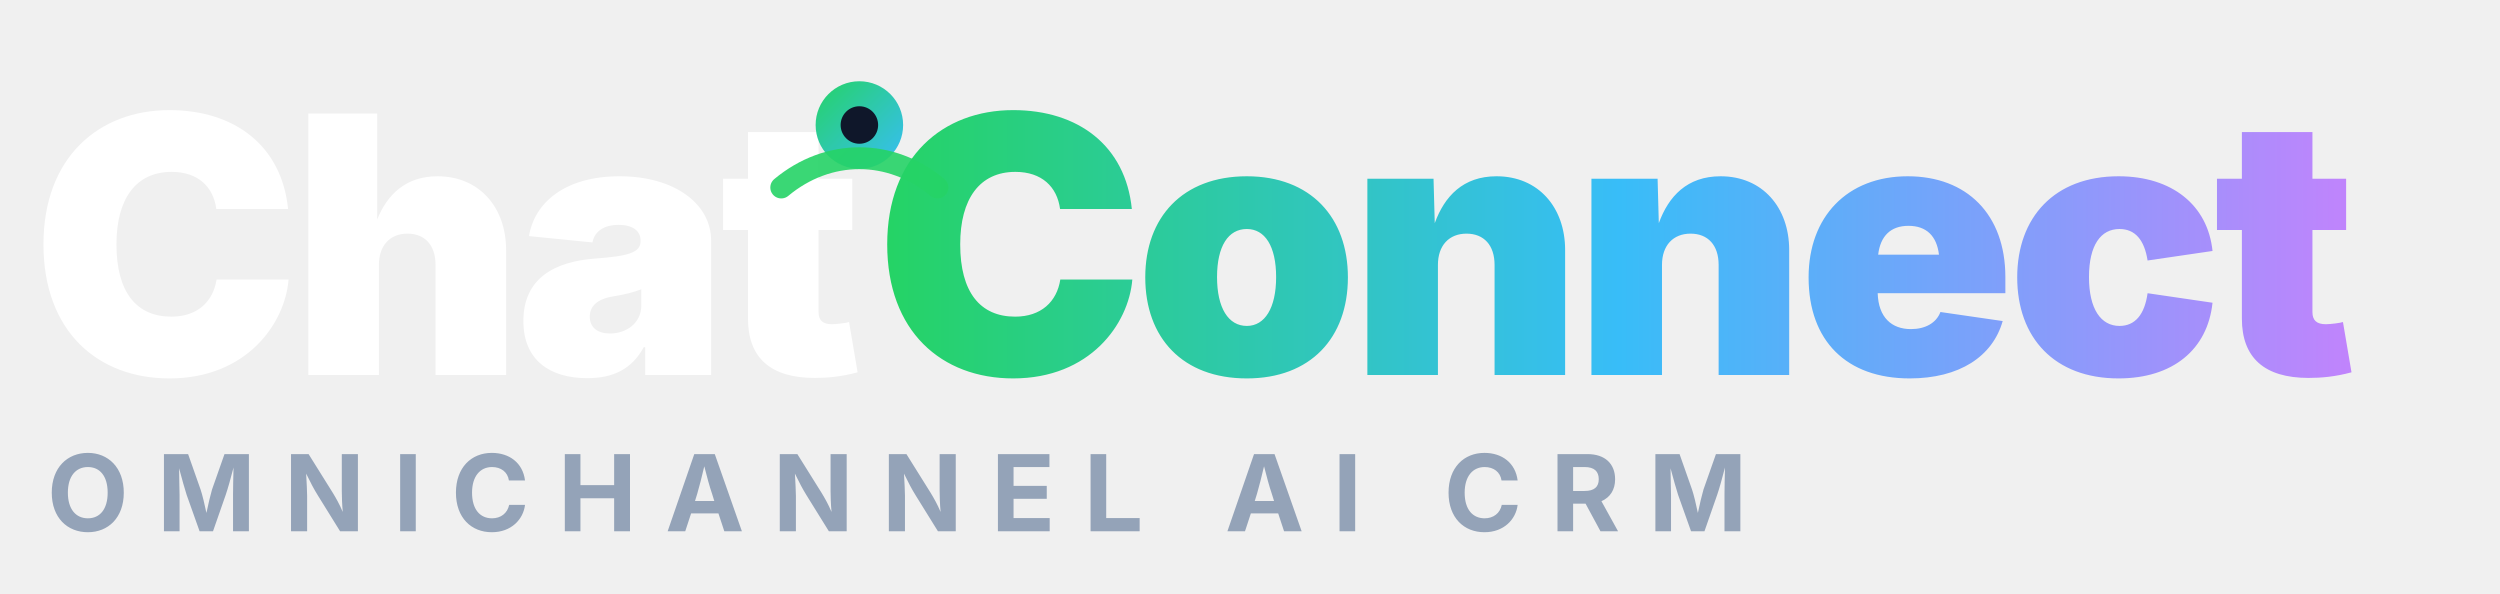
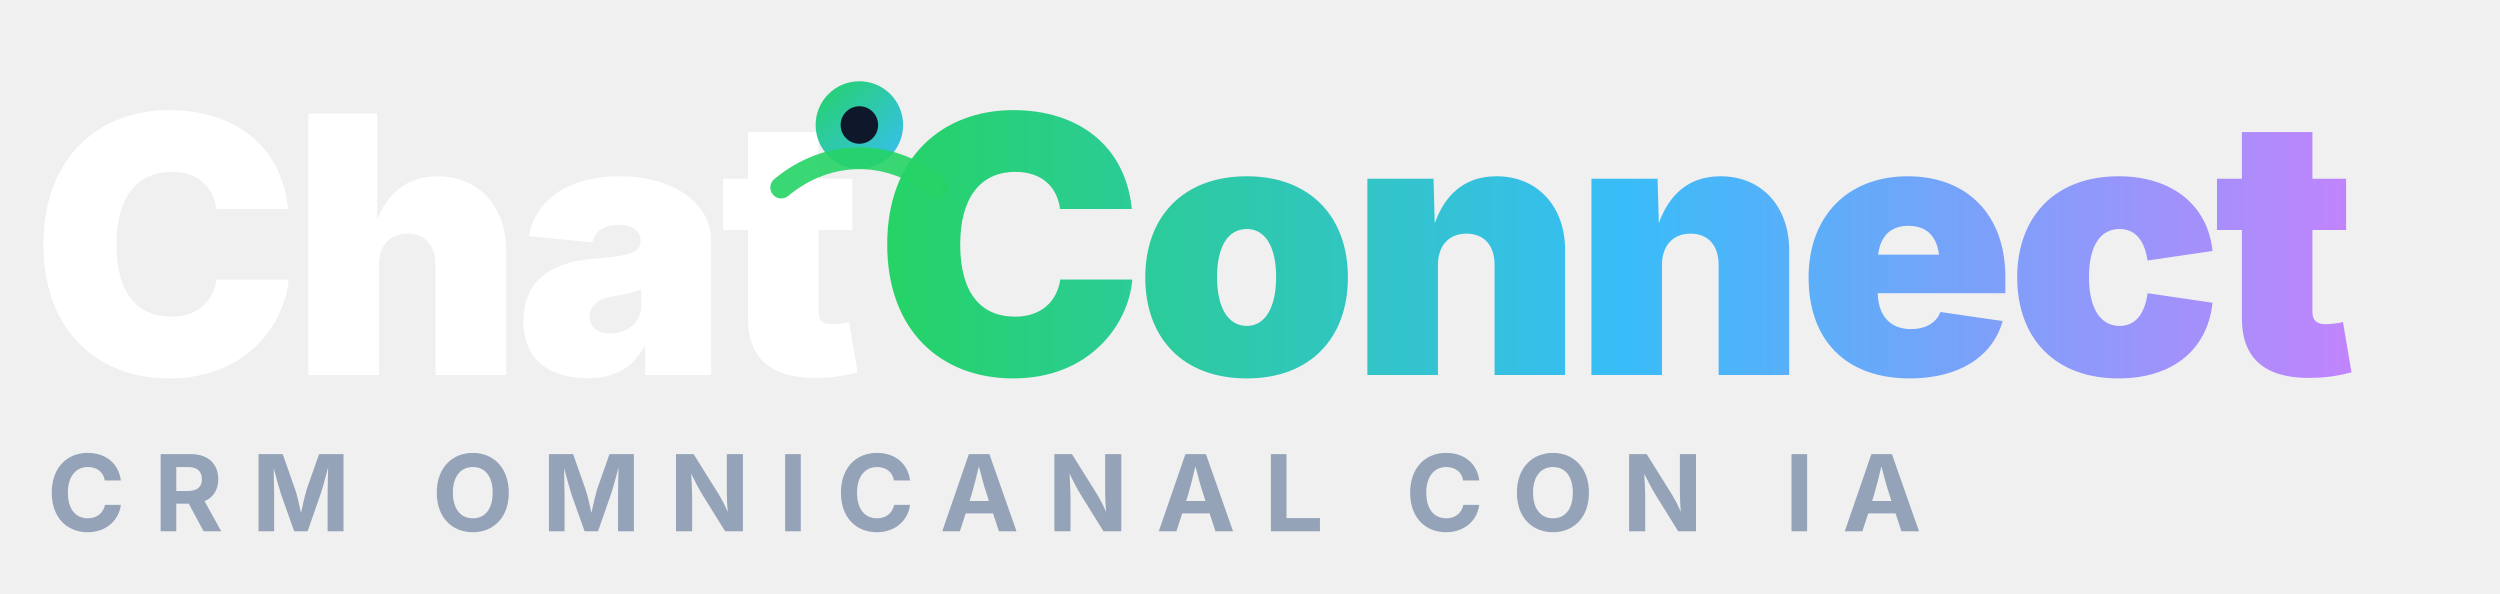
<svg xmlns="http://www.w3.org/2000/svg" viewBox="0 0 160 38" width="160" height="38" fill="none">
  <defs>
    <linearGradient id="text-brand-light" x1="0%" y1="0%" x2="100%" y2="0%">
      <stop offset="0%" stop-color="#25D366" />
      <stop offset="50%" stop-color="#38bdf8" />
      <stop offset="100%" stop-color="#c084fc" />
    </linearGradient>
    <linearGradient id="pulse-dot-light" x1="0%" y1="0%" x2="100%" y2="100%">
      <stop offset="0%" stop-color="#25D366" />
      <stop offset="100%" stop-color="#38bdf8" />
    </linearGradient>
  </defs>
  <text x="2" y="24" font-family="-apple-system, BlinkMacSystemFont, 'Inter', 'Segoe UI', Roboto, sans-serif" font-size="23" font-weight="900" letter-spacing="-0.6" fill="#ffffff">Chat</text>
  <text x="56" y="24" font-family="-apple-system, BlinkMacSystemFont, 'Inter', 'Segoe UI', Roboto, sans-serif" font-size="23" font-weight="900" letter-spacing="-0.6" fill="url(#text-brand-light)">Connect</text>
  <circle cx="55" cy="8" r="2.8" fill="url(#pulse-dot-light)" />
  <circle cx="55" cy="8" r="1.2" fill="#0f172a" />
  <path d="M 50 12 C 53 9.5, 57 9.5, 60 12" stroke="#25D366" stroke-width="1.4" stroke-linecap="round" fill="none" opacity="0.9" />
-   <text x="3" y="34" font-family="-apple-system, BlinkMacSystemFont, 'Inter', 'Segoe UI', Roboto, sans-serif" font-size="6.8" font-weight="700" letter-spacing="1.8" fill="#94a3b8">OMNICHANNEL AI CRM</text>
+   <text x="3" y="34" font-family="-apple-system, BlinkMacSystemFont, 'Inter', 'Segoe UI', Roboto, sans-serif" font-size="6.8" font-weight="700" letter-spacing="1.8" fill="#94a3b8">CRM OMNICANAL CON IA</text>
</svg>
